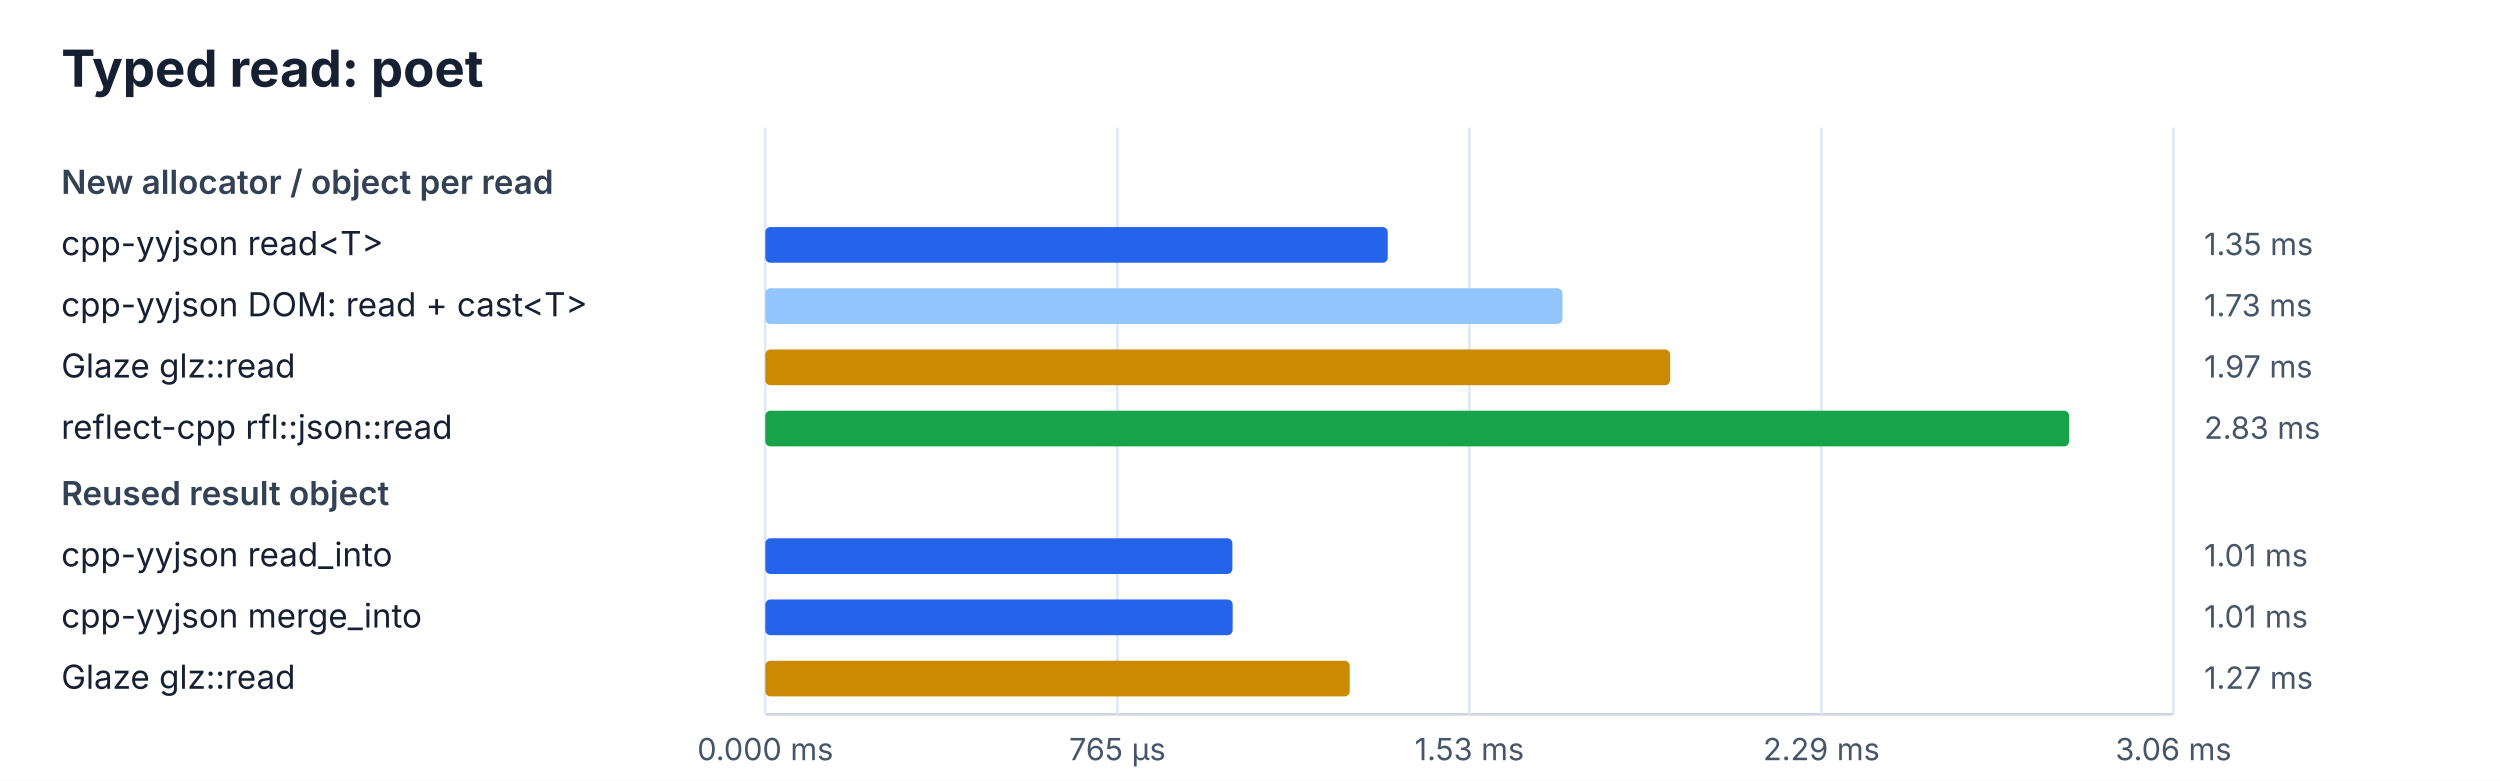
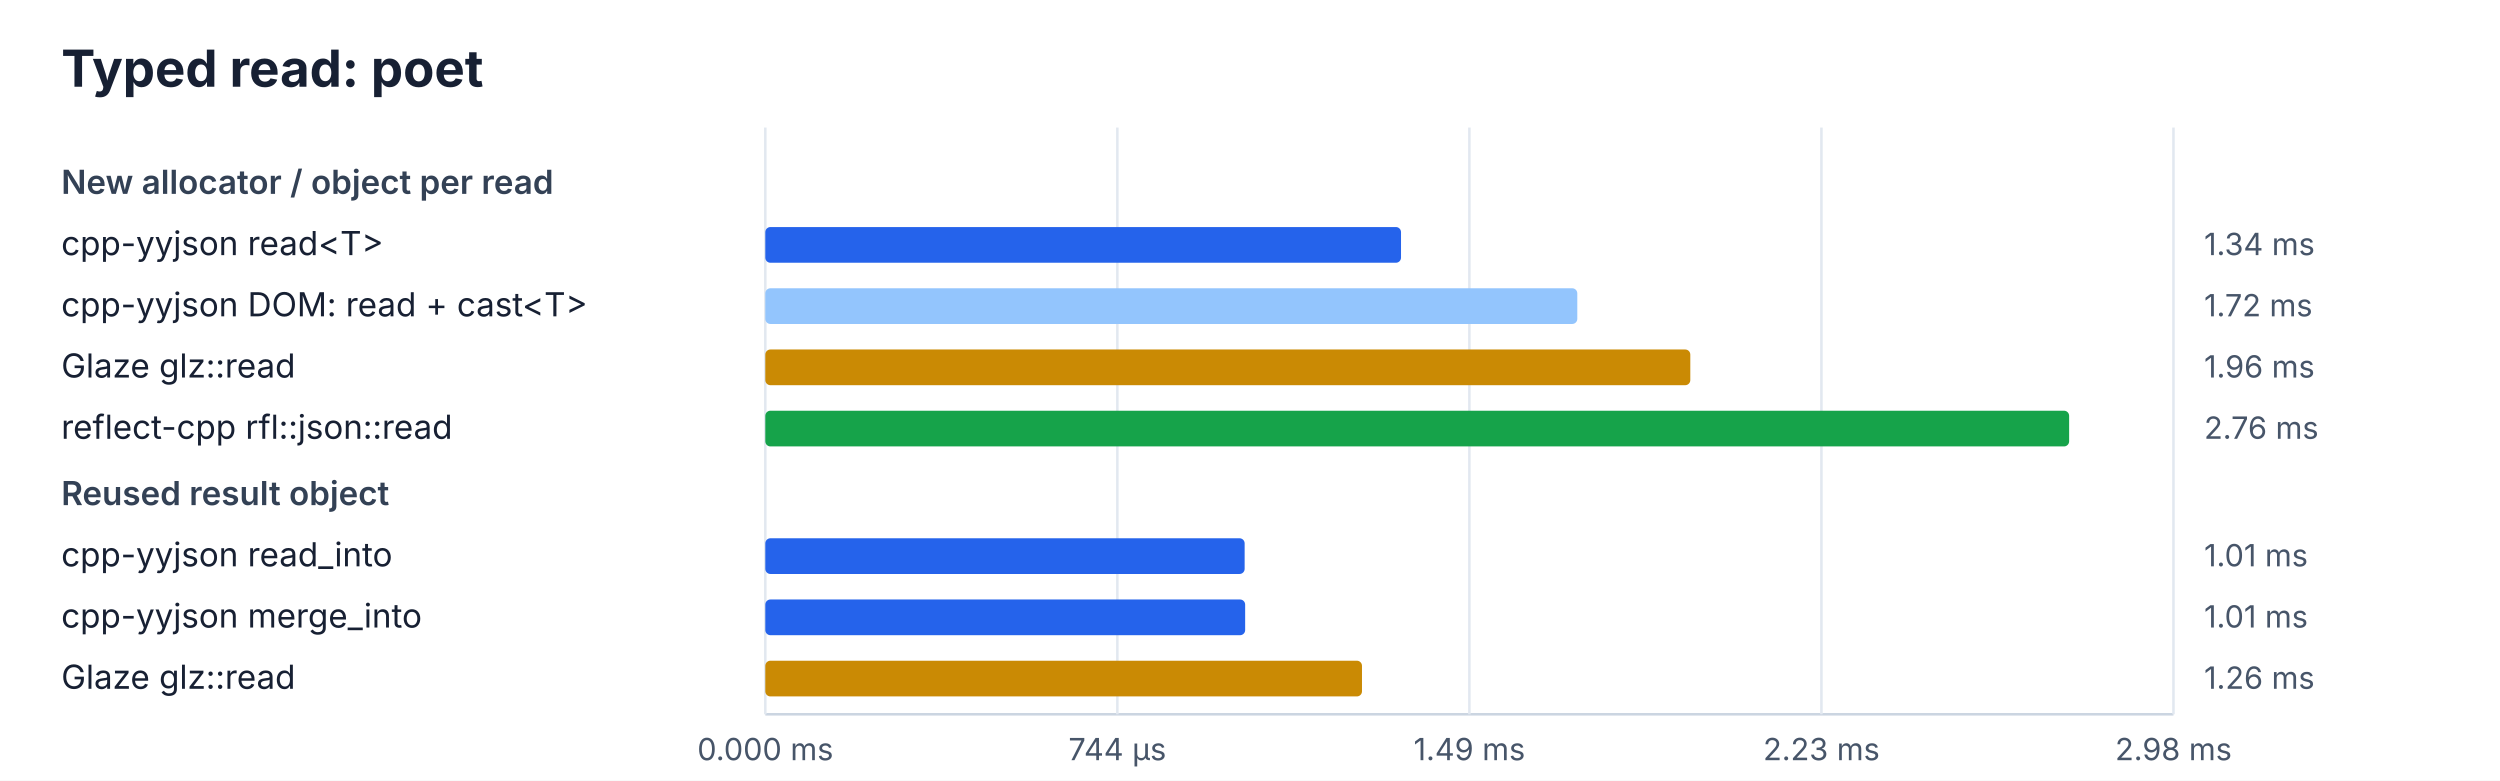
<svg xmlns="http://www.w3.org/2000/svg" width="980" height="306" viewBox="0 0 980 306">
  <rect width="100%" height="100%" fill="#ffffff" />
  <style>text{font-family:ui-sans-serif,system-ui,-apple-system,BlinkMacSystemFont,"Segoe UI",sans-serif;fill:#172033}.title{font-size:20px;font-weight:700}.heading{font-size:13px;font-weight:600;fill:#334155}.label{font-size:13px}.value{font-size:12px;fill:#475569}.axis{stroke:#cbd5e1;stroke-width:1}.grid{stroke:#e2e8f0;stroke-width:1}</style>
  <text x="24" y="34" class="title">Typed read: poet</text>
  <line x1="300" y1="280" x2="852" y2="280" class="axis" />
  <line x1="300.0" y1="50" x2="300.0" y2="280" class="grid" />
  <text x="300.0" y="298" class="value" text-anchor="middle">0.000 ms</text>
  <line x1="438.0" y1="50" x2="438.0" y2="280" class="grid" />
-   <text x="438.0" y="298" class="value" text-anchor="middle">765 µs</text>
+   <text x="438.0" y="298" class="value" text-anchor="middle">744 µs</text>
  <line x1="576.0" y1="50" x2="576.0" y2="280" class="grid" />
-   <text x="576.0" y="298" class="value" text-anchor="middle">1.53 ms</text>
+   <text x="576.0" y="298" class="value" text-anchor="middle">1.49 ms</text>
  <line x1="714.0" y1="50" x2="714.0" y2="280" class="grid" />
-   <text x="714.0" y="298" class="value" text-anchor="middle">2.29 ms</text>
+   <text x="714.0" y="298" class="value" text-anchor="middle">2.23 ms</text>
  <line x1="852.0" y1="50" x2="852.0" y2="280" class="grid" />
-   <text x="852.0" y="298" class="value" text-anchor="middle">3.06 ms</text>
+   <text x="852.0" y="298" class="value" text-anchor="middle">2.98 ms</text>
  <text x="24" y="76" class="heading">New allocator / object per read</text>
  <text x="24" y="100" class="label">cpp-yyjson read&lt;T&gt;</text>
-   <rect x="300" y="89" width="244.0" height="14" rx="2" fill="#2563eb" />
-   <text x="864" y="100" class="value">1.35 ms</text>
+   <rect x="300" y="89" width="249.2" height="14" rx="2" fill="#2563eb" />
+   <text x="864" y="100" class="value">1.34 ms</text>
  <text x="24" y="124" class="label">cpp-yyjson DOM: read + cast&lt;T&gt;</text>
-   <rect x="300" y="113" width="312.5" height="14" rx="2" fill="#93c5fd" />
-   <text x="864" y="124" class="value">1.73 ms</text>
+   <rect x="300" y="113" width="318.3" height="14" rx="2" fill="#93c5fd" />
+   <text x="864" y="124" class="value">1.72 ms</text>
  <text x="24" y="148" class="label">Glaze glz::read</text>
-   <rect x="300" y="137" width="354.7" height="14" rx="2" fill="#ca8a04" />
-   <text x="864" y="148" class="value">1.97 ms</text>
+   <rect x="300" y="137" width="362.6" height="14" rx="2" fill="#ca8a04" />
+   <text x="864" y="148" class="value">1.96 ms</text>
  <text x="24" y="172" class="label">reflect-cpp rfl::json::read</text>
  <rect x="300" y="161" width="511.1" height="14" rx="2" fill="#16a34a" />
-   <text x="864" y="172" class="value">2.83 ms</text>
+   <text x="864" y="172" class="value">2.76 ms</text>
  <text x="24" y="198" class="heading">Reused result object</text>
  <text x="24" y="222" class="label">cpp-yyjson read_into</text>
-   <rect x="300" y="211" width="183.1" height="14" rx="2" fill="#2563eb" />
+   <rect x="300" y="211" width="187.9" height="14" rx="2" fill="#2563eb" />
  <text x="864" y="222" class="value">1.01 ms</text>
  <text x="24" y="246" class="label">cpp-yyjson merge_into</text>
-   <rect x="300" y="235" width="183.2" height="14" rx="2" fill="#2563eb" />
+   <rect x="300" y="235" width="188.1" height="14" rx="2" fill="#2563eb" />
  <text x="864" y="246" class="value">1.01 ms</text>
  <text x="24" y="270" class="label">Glaze glz::read</text>
-   <rect x="300" y="259" width="229.1" height="14" rx="2" fill="#ca8a04" />
-   <text x="864" y="270" class="value">1.27 ms</text>
+   <rect x="300" y="259" width="233.9" height="14" rx="2" fill="#ca8a04" />
+   <text x="864" y="270" class="value">1.26 ms</text>
</svg>
